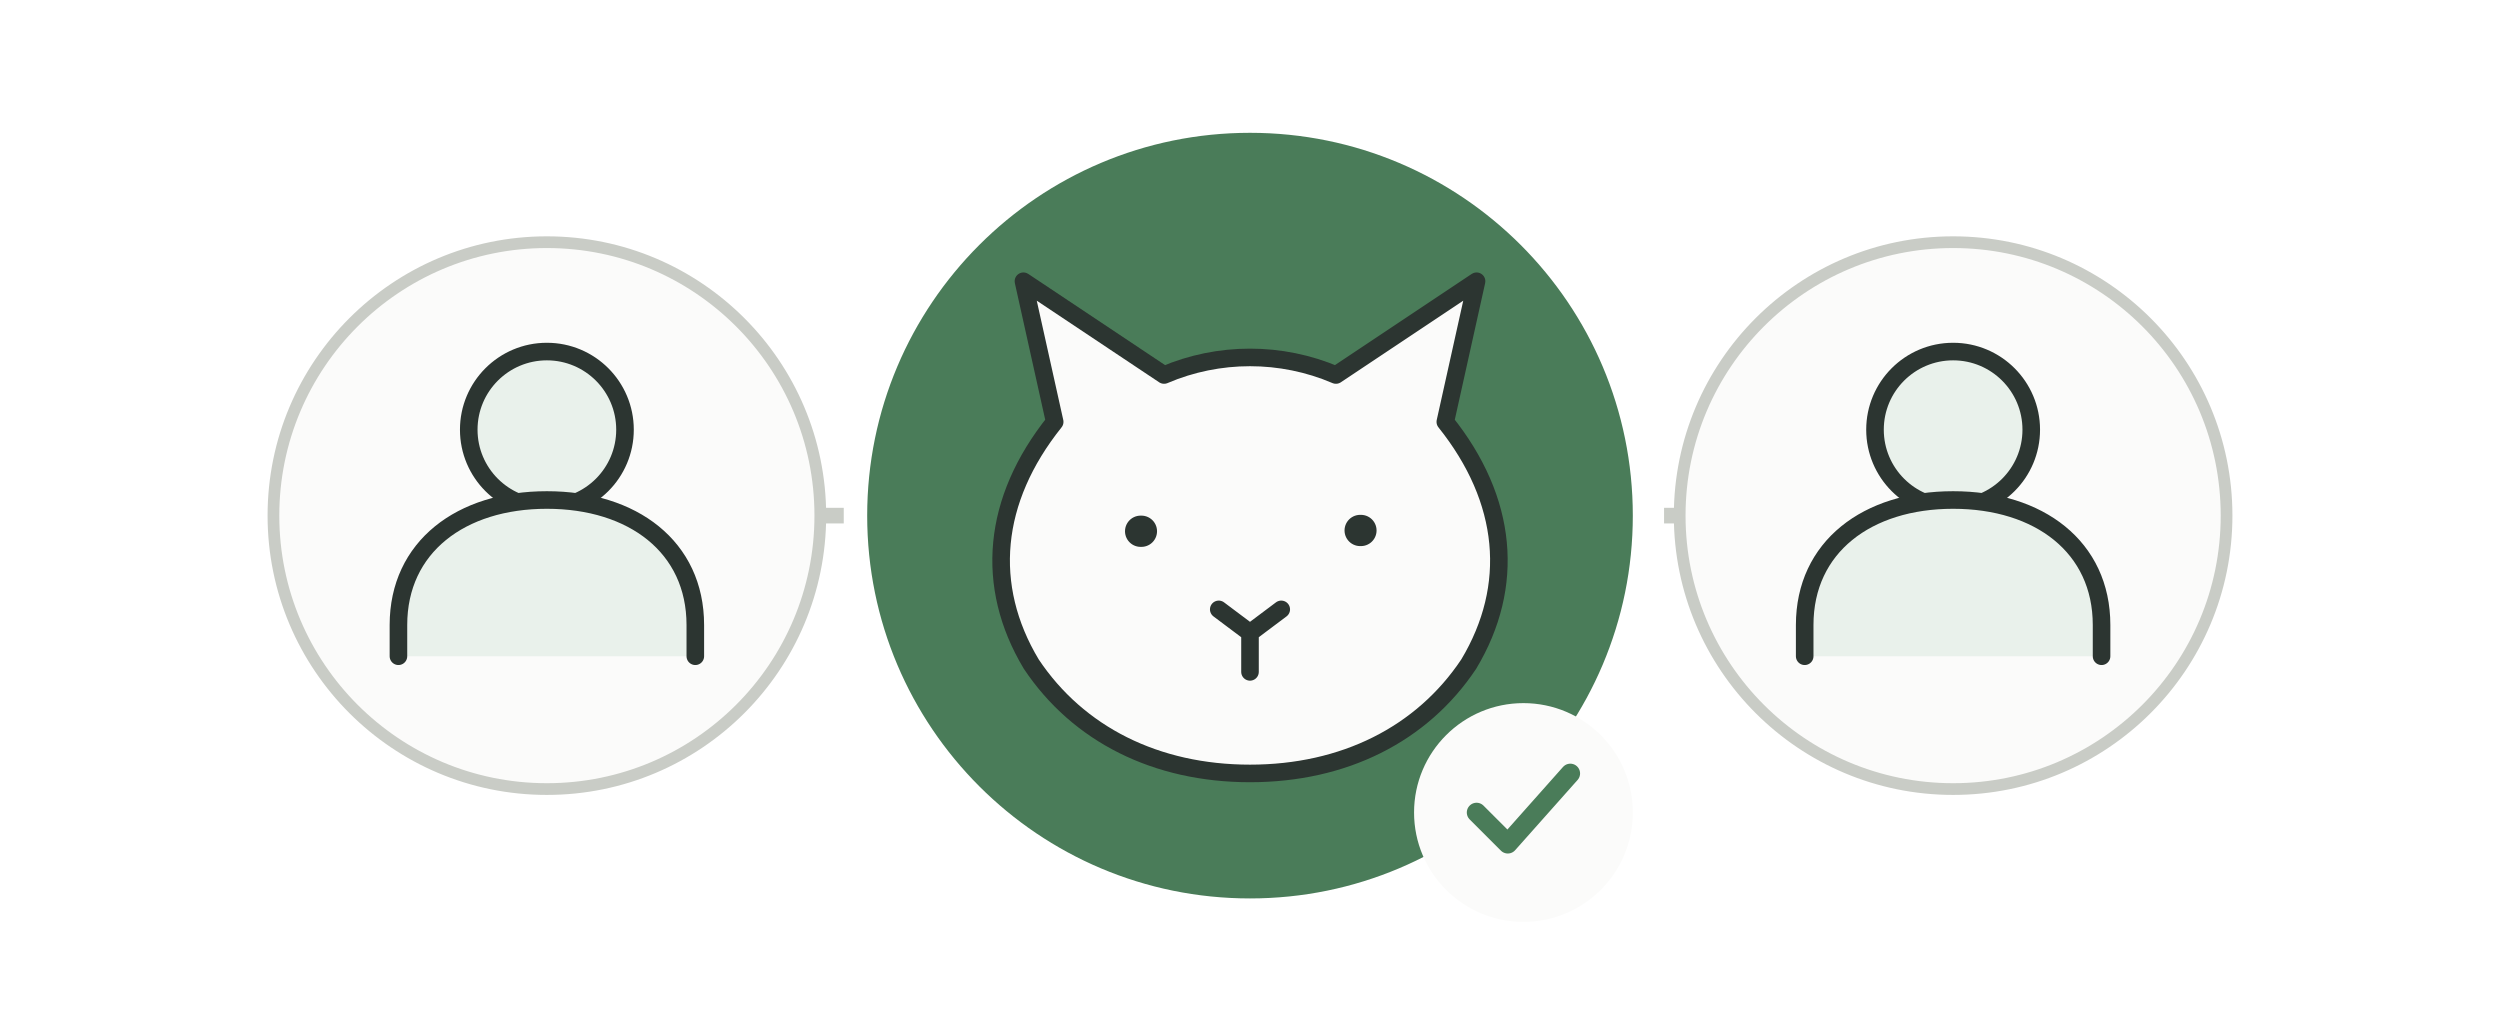
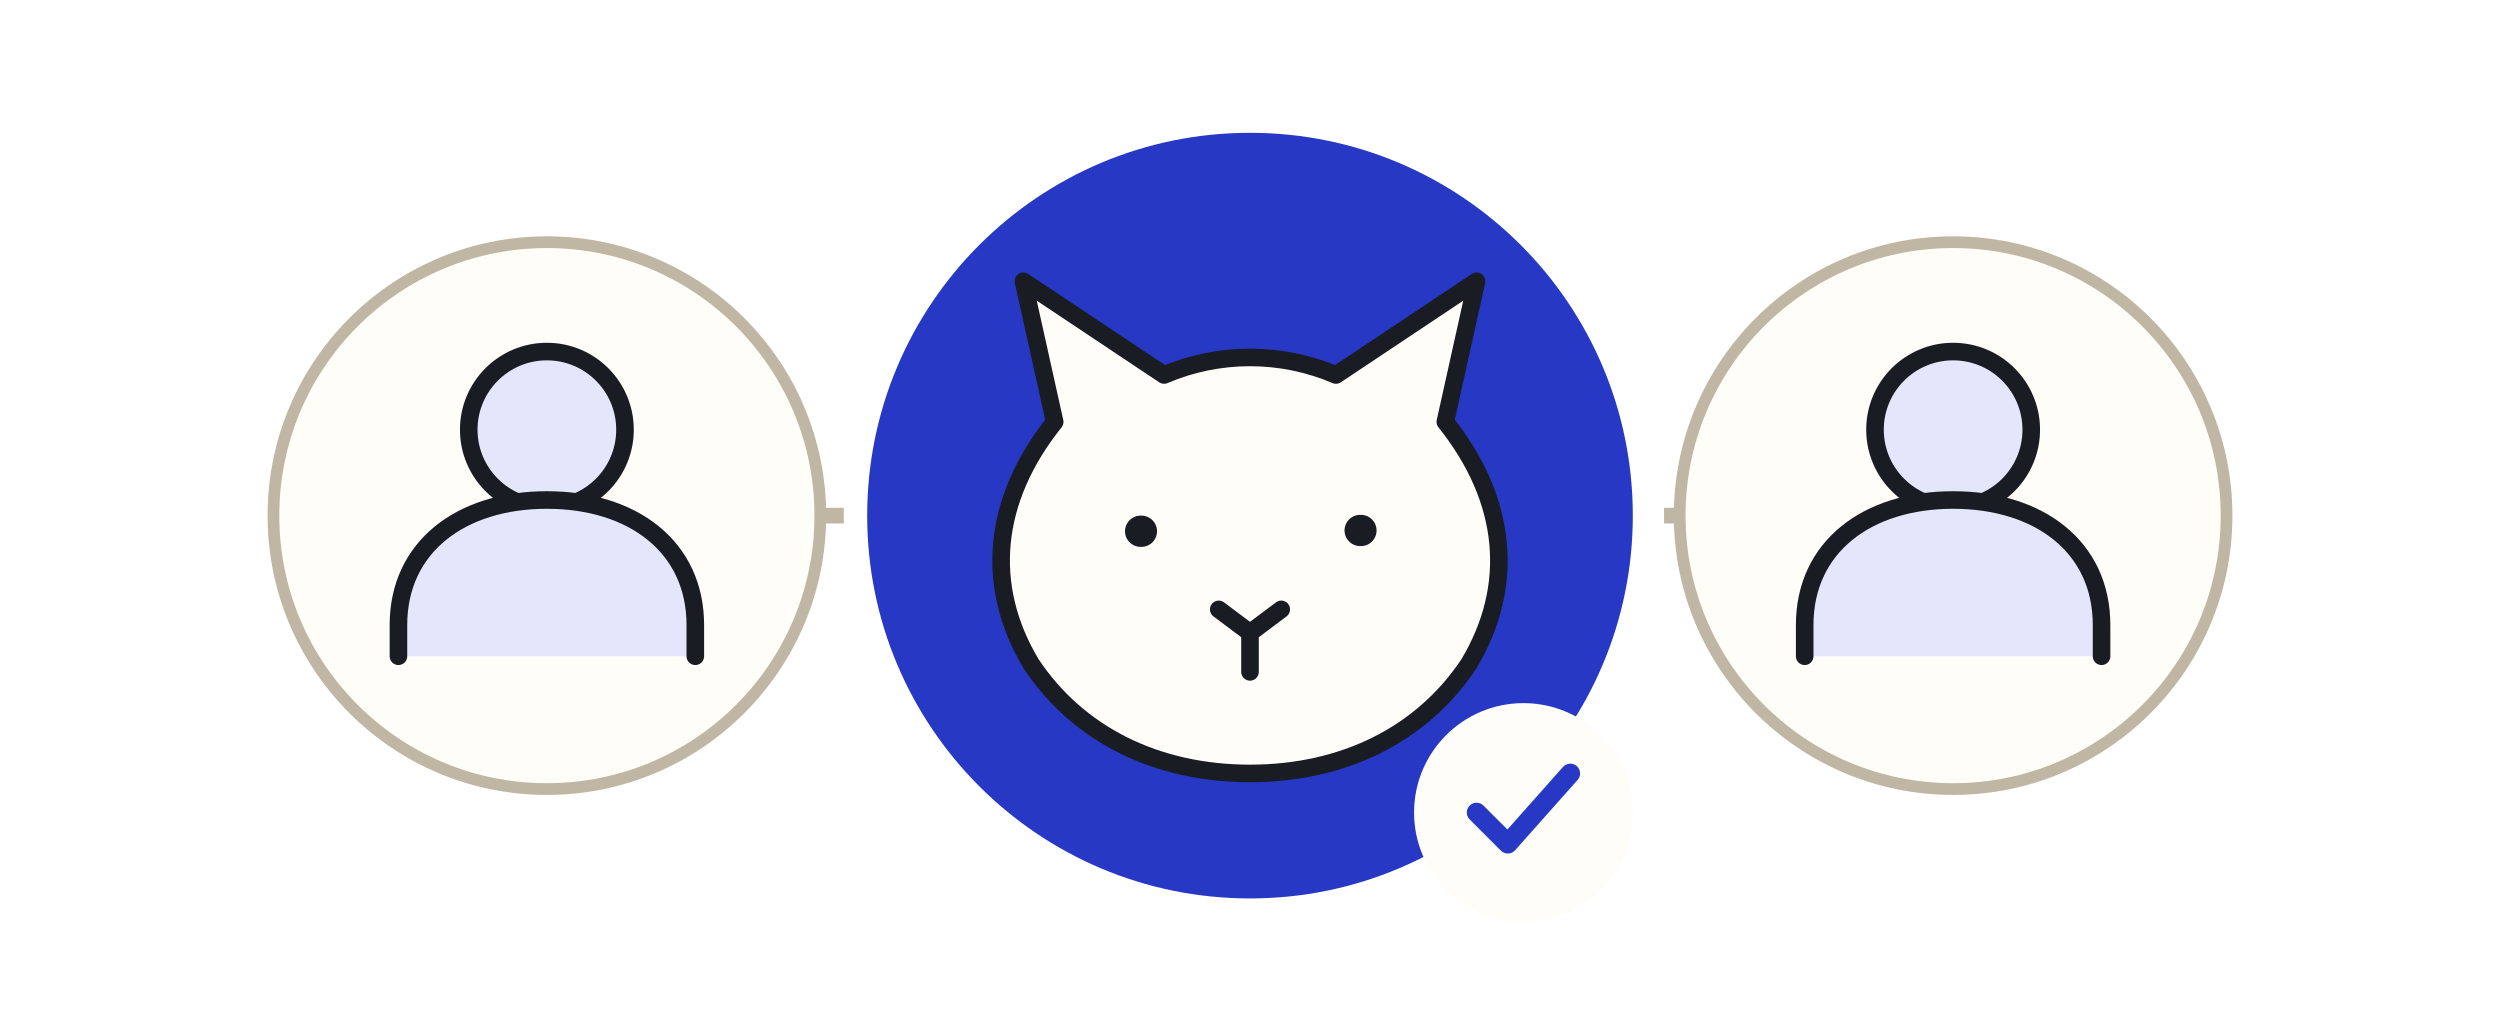
<svg xmlns="http://www.w3.org/2000/svg" width="320" height="132" viewBox="0 0 320 132" fill="none">
-   <path d="M81 66h158" stroke="#C9CCC6" stroke-width="2" stroke-dasharray="5 6" />
-   <circle cx="70" cy="66" r="35" fill="#FBFBFA" stroke="#C9CCC6" stroke-width="1.5" />
-   <circle cx="250" cy="66" r="35" fill="#FBFBFA" stroke="#C9CCC6" stroke-width="1.5" />
-   <circle cx="160" cy="66" r="49" fill="#4A7C59" />
-   <g stroke="#2C3531" stroke-width="2.25" stroke-linecap="round" stroke-linejoin="round">
-     <circle cx="70" cy="55" r="10" fill="#E9F1EB" />
-     <path d="M51 84v-4c0-10 8-16 19-16s19 6 19 16v4" fill="#E9F1EB" />
-     <circle cx="250" cy="55" r="10" fill="#E9F1EB" />
-     <path d="M231 84v-4c0-10 8-16 19-16s19 6 19 16v4" fill="#E9F1EB" />
-     <path d="m135 54-4-18 18 12c7-3 15-3 22 0l18-12-4 18c8 10 9 21 3 31-6 9-16 14-28 14s-22-5-28-14c-6-10-5-21 3-31Z" fill="#FBFBFA" />
+   <path d="M81 66h158" stroke="#BFB6A4" stroke-width="2" stroke-dasharray="5 6" />
+   <circle cx="70" cy="66" r="35" fill="#FFFDF8" stroke="#BFB6A4" stroke-width="1.5" />
+   <circle cx="250" cy="66" r="35" fill="#FFFDF8" stroke="#BFB6A4" stroke-width="1.5" />
+   <circle cx="160" cy="66" r="49" fill="#2638C4" />
+   <g stroke="#1A1C24" stroke-width="2.25" stroke-linecap="round" stroke-linejoin="round">
+     <circle cx="70" cy="55" r="10" fill="#E4E7FB" />
+     <path d="M51 84v-4c0-10 8-16 19-16s19 6 19 16v4" fill="#E4E7FB" />
+     <circle cx="250" cy="55" r="10" fill="#E4E7FB" />
+     <path d="M231 84v-4c0-10 8-16 19-16s19 6 19 16v4" fill="#E4E7FB" />
+     <path d="m135 54-4-18 18 12c7-3 15-3 22 0l18-12-4 18c8 10 9 21 3 31-6 9-16 14-28 14s-22-5-28-14c-6-10-5-21 3-31Z" fill="#FFFDF8" />
    <path d="M146 68h.1m28-.1h.1" stroke-width="4" />
    <path d="m156 78 4 3 4-3m-4 3v5" />
  </g>
-   <circle cx="195" cy="104" r="14" fill="#FBFBFA" />
-   <path d="m189 104 4 4 8-9" stroke="#4A7C59" stroke-width="2.5" stroke-linecap="round" stroke-linejoin="round" />
+   <circle cx="195" cy="104" r="14" fill="#FFFDF8" />
+   <path d="m189 104 4 4 8-9" stroke="#2638C4" stroke-width="2.5" stroke-linecap="round" stroke-linejoin="round" />
</svg>
